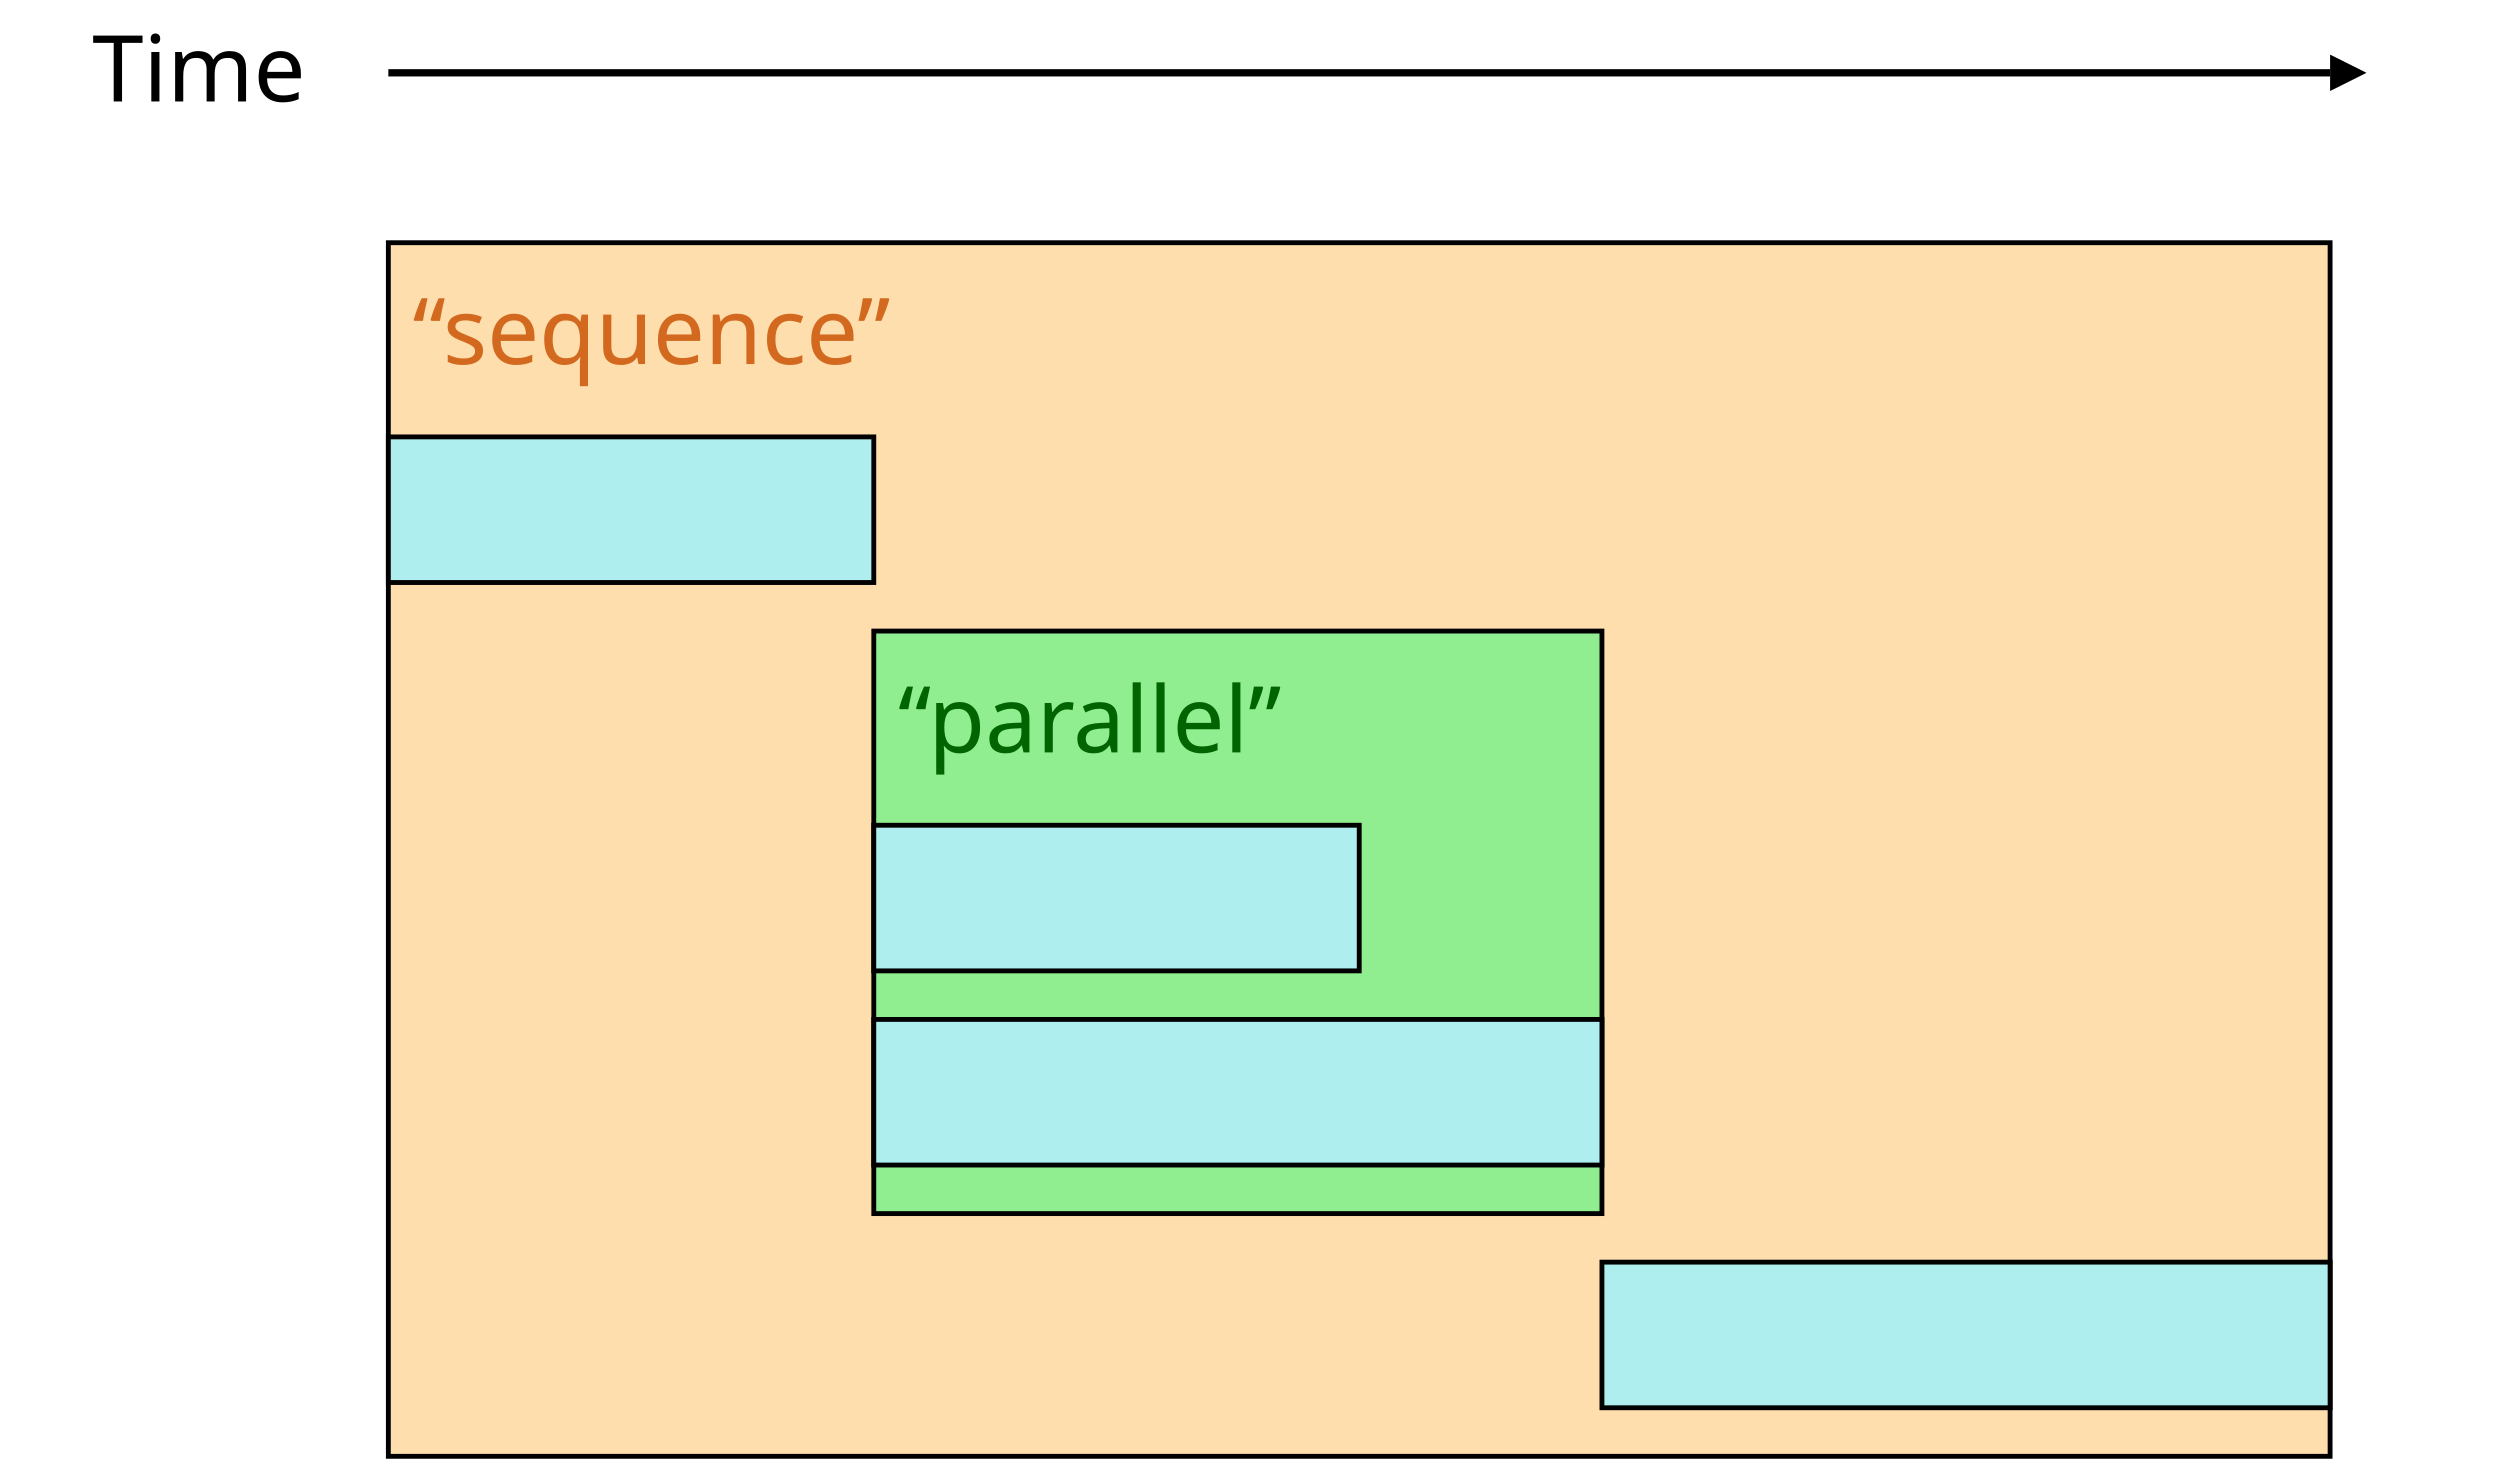
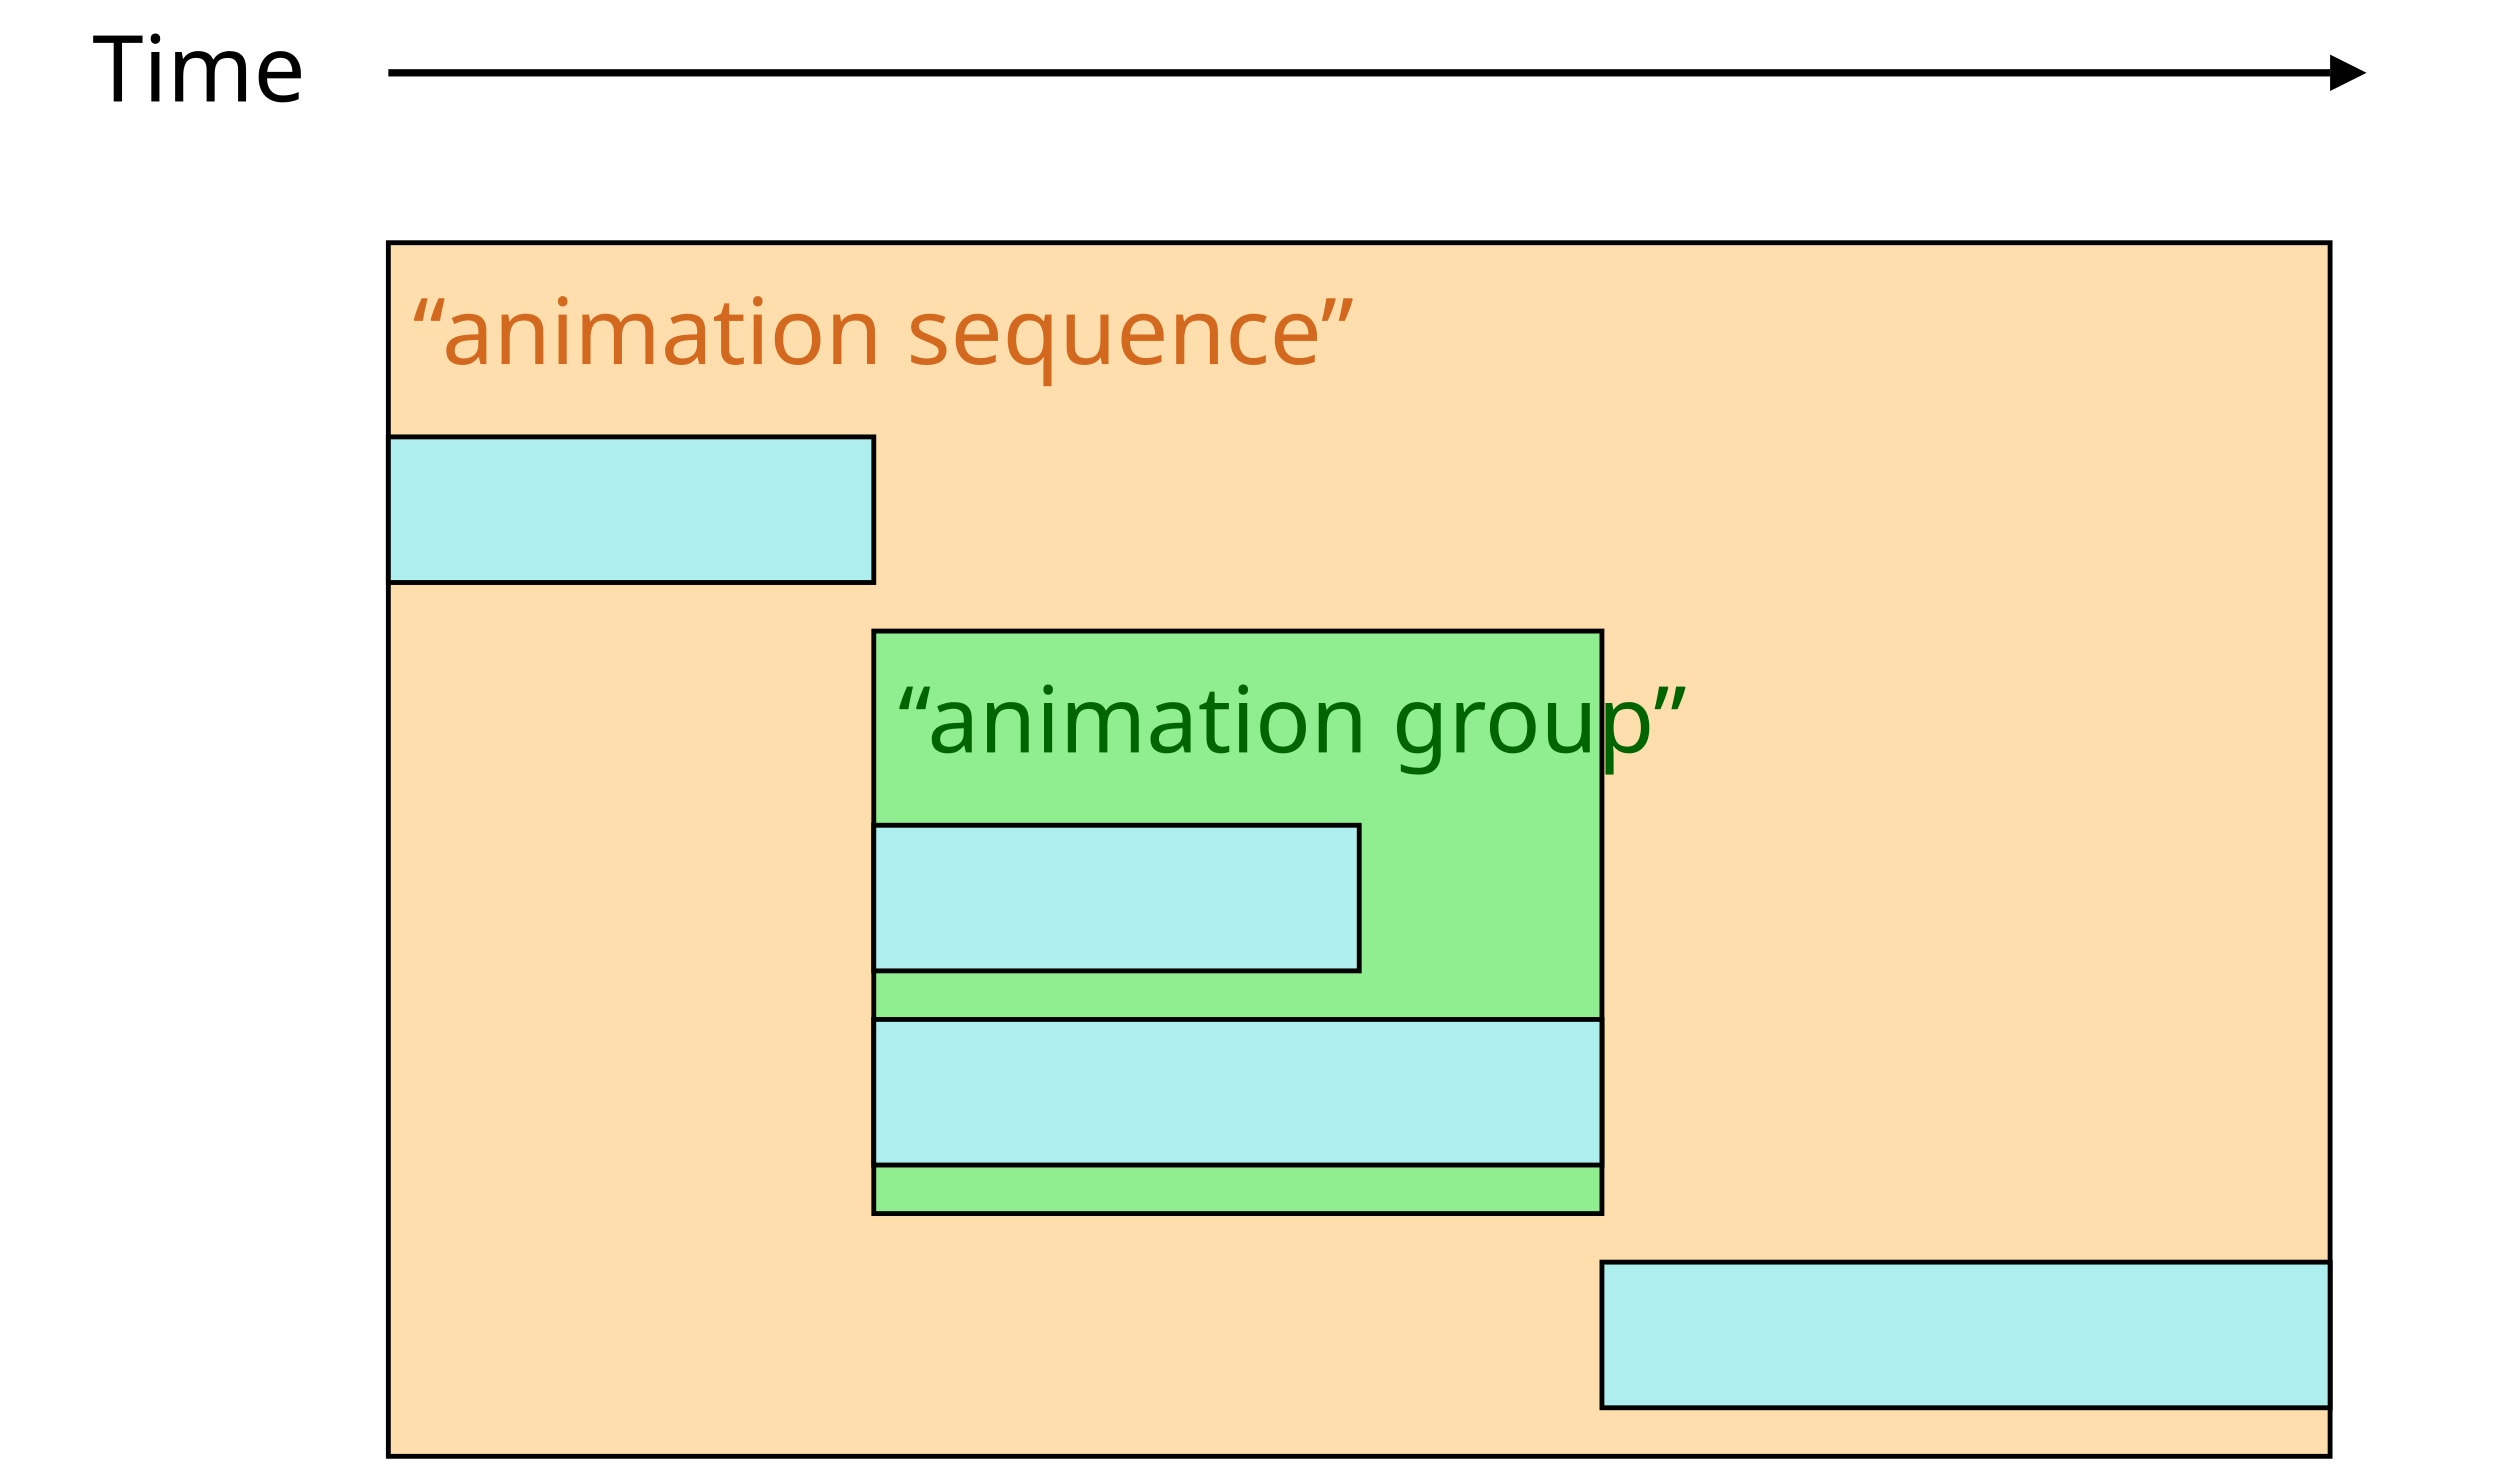
<svg xmlns="http://www.w3.org/2000/svg" width="100%" height="100%" viewBox="0 0 515 305">
  <defs>
    <style type="text/css">
    svg {
      font-size: 19px;
      font-family: sans-serif;
    }

    .line, .arrowLine {
      stroke: black;
      stroke-width: 1.5;
      fill: none;
    }
    .arrowLine {
      marker-end: url(#arrow);
    }
    .activeSpan  {
      stroke: black;
      fill: paleturquoise;
    }
    .parGroupSpan  {
      fill: lightgreen;
      stroke: black;
    }
    .seqGroupSpan  {
      fill: navajowhite;
      stroke: black;
    }
    .parGroupParams {
      fill: darkgreen;
    }
    .seqGroupParams {
      fill: chocolate;
    }
    </style>
    <style type="text/css">
      .blackArrowHead {
        fill: black;
        stroke: none;
      }
    </style>
    <marker id="arrow" viewBox="0 -5 10 10" orient="auto" markerWidth="5" markerHeight="5">
      <path d="M0-5l10 5l-10 5z" class="blackArrowHead" />
    </marker>
  </defs>
  <g id="timeline">
    <text x="1em" y="1.1em">Time</text>
    <g transform="translate(80 15)">
      <path d="M0 0H400" class="arrowLine" />
    </g>
  </g>
  <g transform="translate(80 50)">
    <rect width="400" height="250" class="seqGroupSpan" />
-     <text x="5" y="25" class="seqGroupParams">“sequence”</text>
+     <text x="5" y="25" class="seqGroupParams">“animation
+       sequence”</text>
    <rect y="40" width="100" height="30" class="activeSpan" />
    <g transform="translate(100 80)">
      <rect width="150" height="120" class="parGroupSpan" />
-       <text x="5" y="25" class="parGroupParams">“parallel”</text>
+       <text x="5" y="25" class="parGroupParams">“animation
+         group”</text>
      <g transform="translate(0 40)">
        <rect width="100" height="30" class="activeSpan" />
      </g>
      <g transform="translate(0 80)">
        <rect width="150" height="30" class="activeSpan" />
      </g>
    </g>
    <g transform="translate(0 210)">
      <rect x="250" width="150" height="30" class="activeSpan" />
    </g>
  </g>
</svg>
